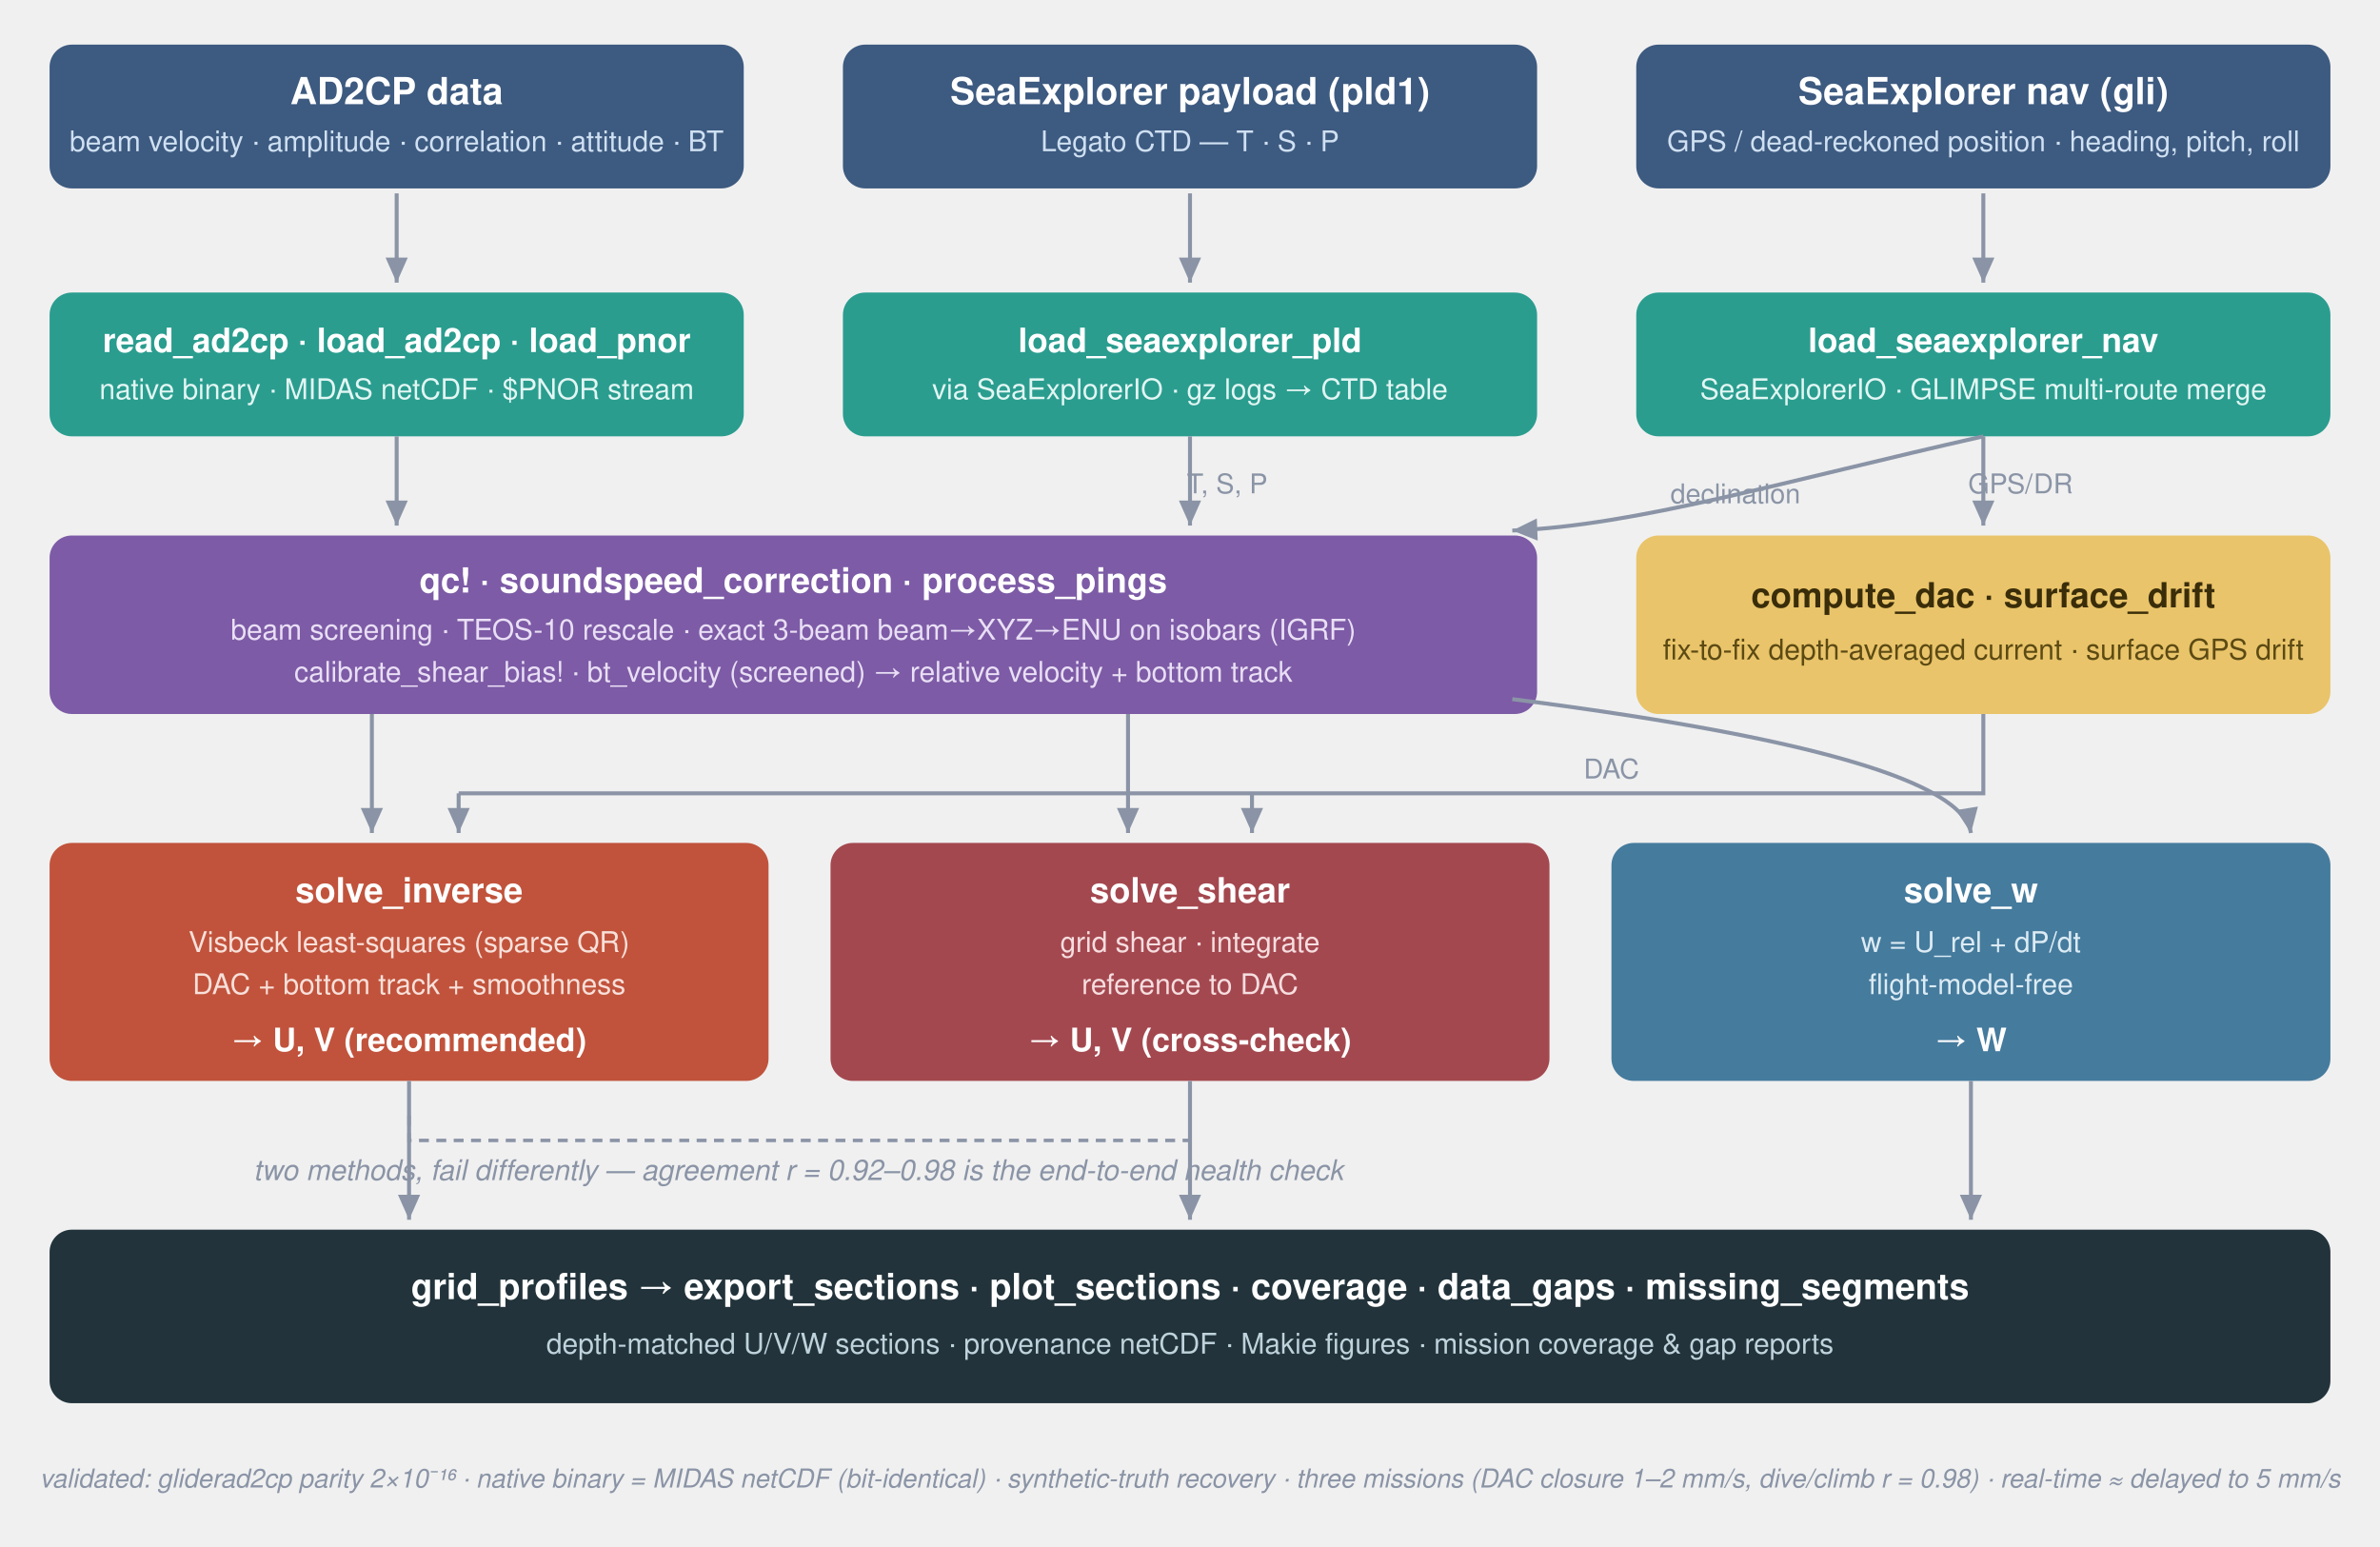
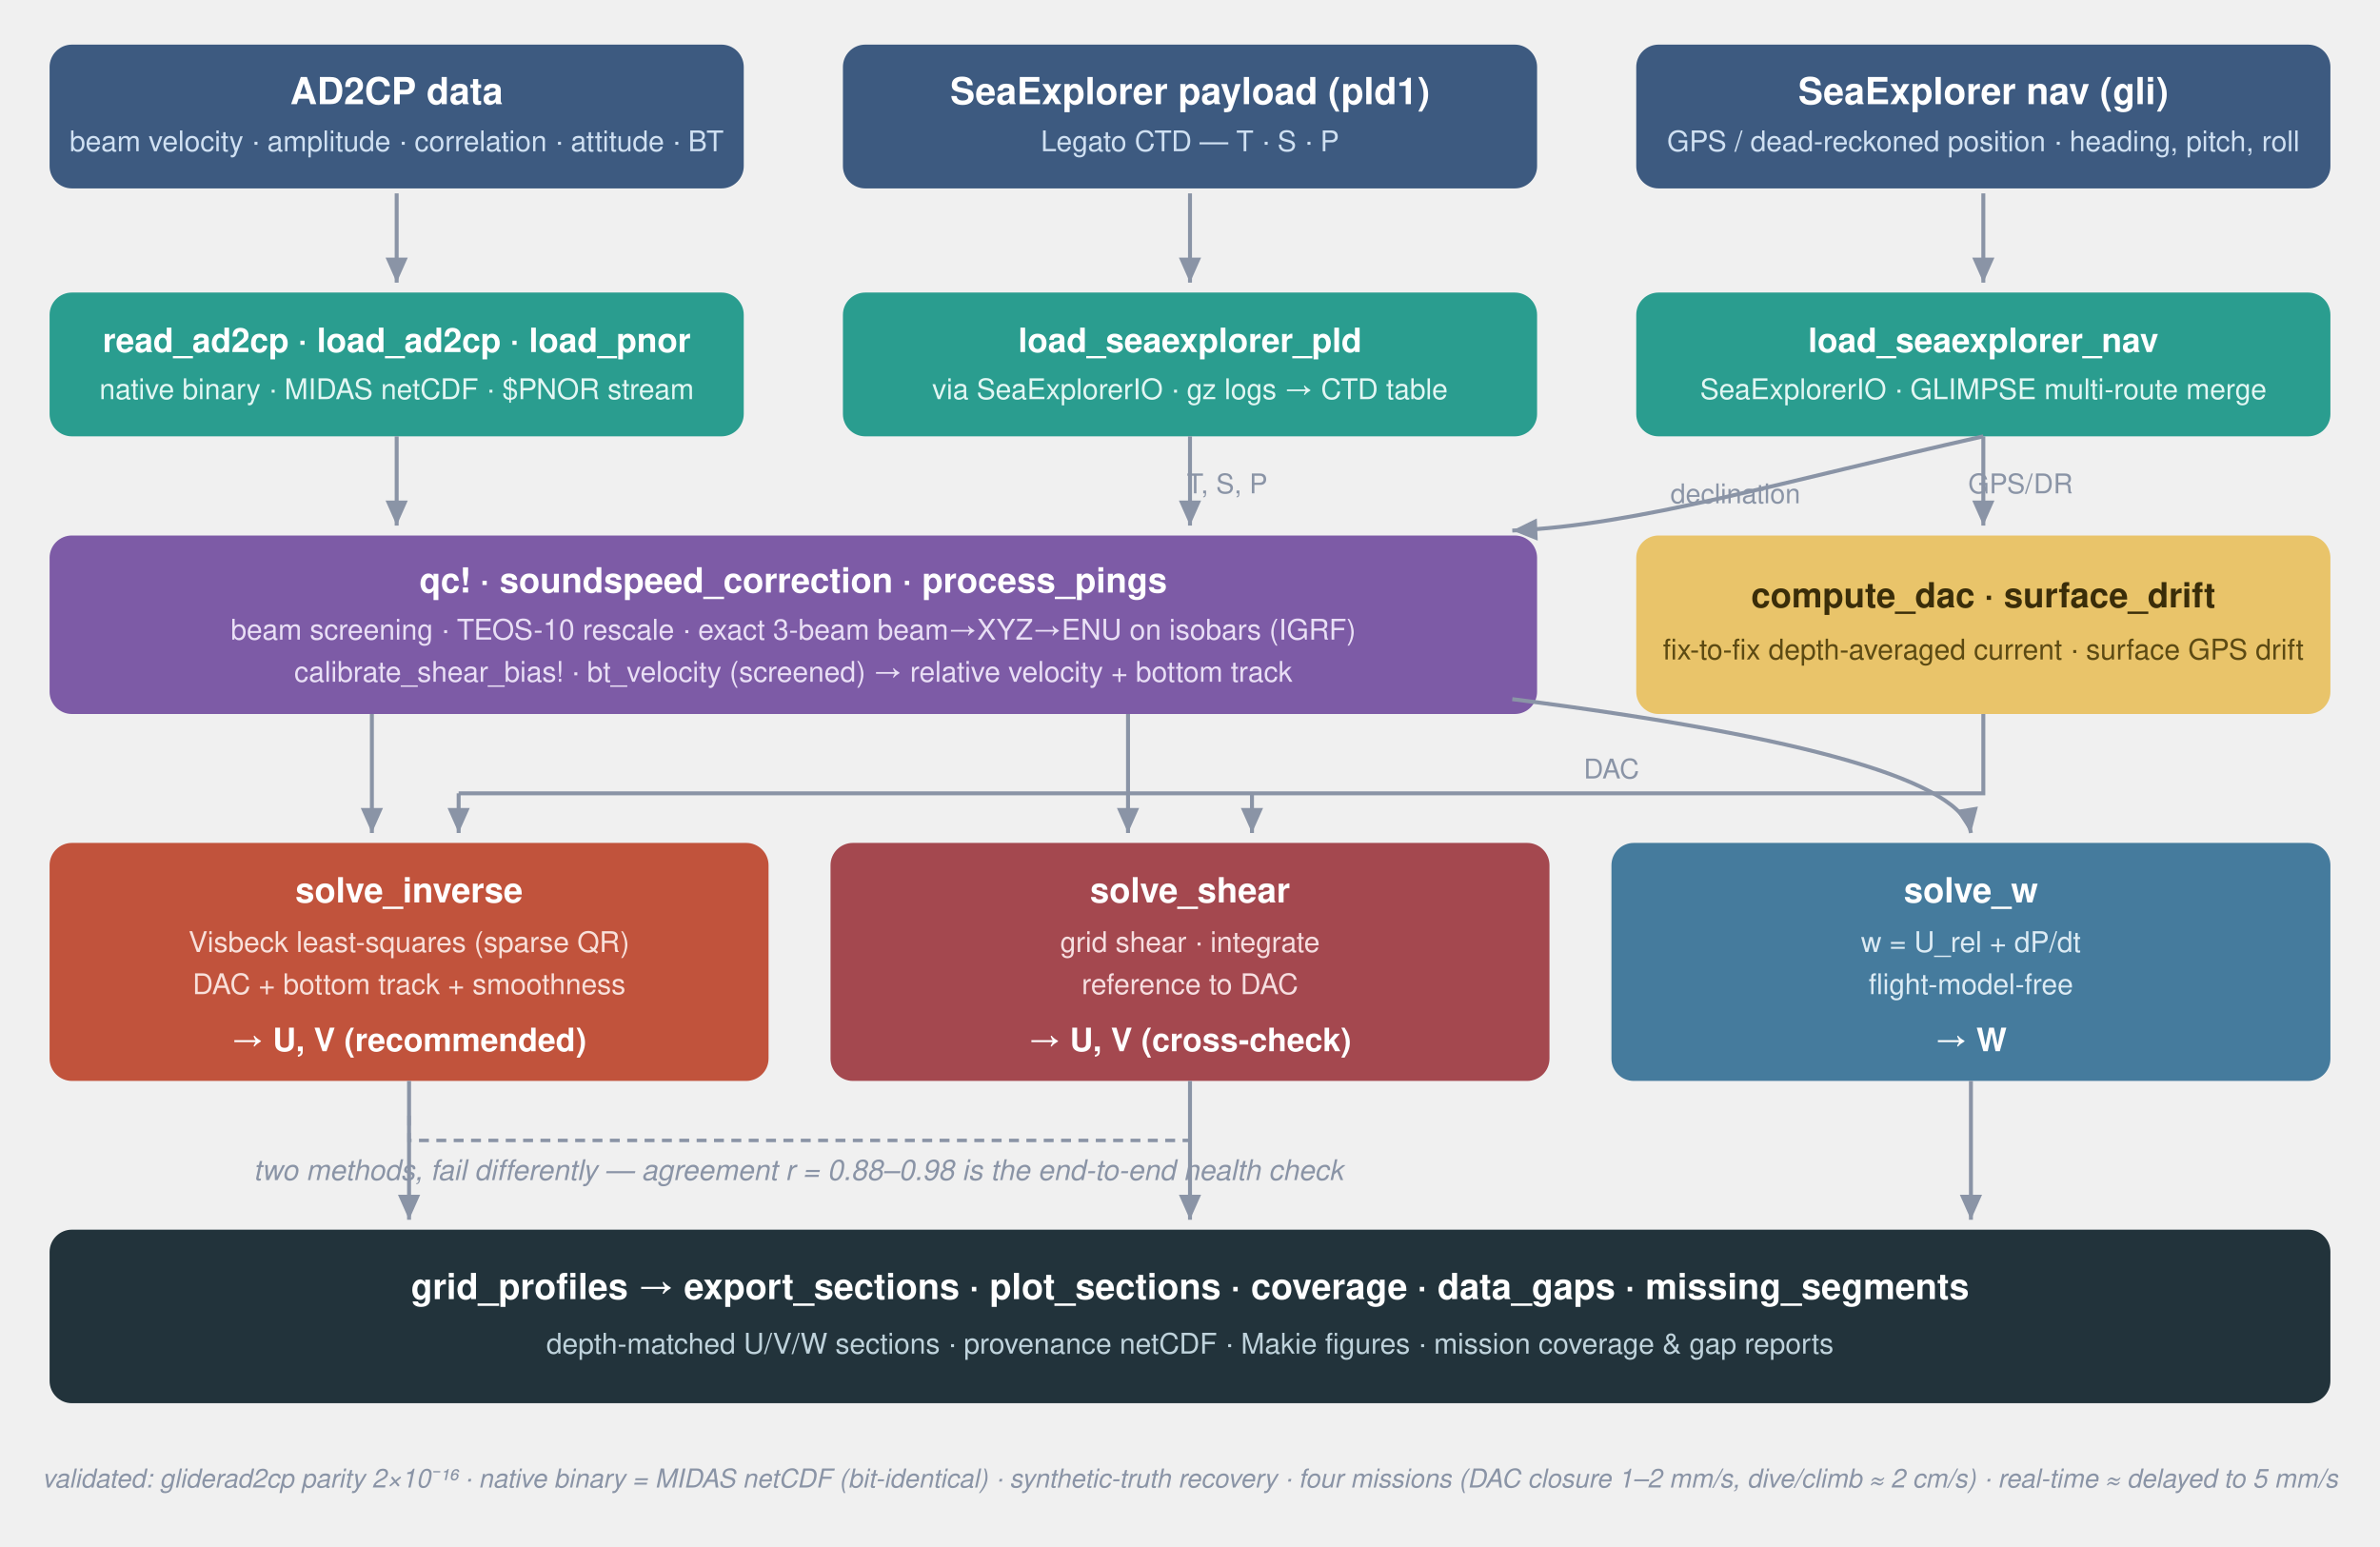
<svg xmlns="http://www.w3.org/2000/svg" viewBox="0 0 960 624" font-family="Helvetica, Arial, sans-serif">
  <defs>
    <marker id="arr" viewBox="0 0 10 10" refX="9" refY="5" markerWidth="7" markerHeight="7" orient="auto-start-reverse">
      <path d="M 0 1 L 9 5 L 0 9 z" fill="#8a94a6" />
    </marker>
  </defs>
  <g>
    <rect x="20" y="18" width="280" height="58" rx="9" fill="#3d5a80" />
    <text x="160" y="42" text-anchor="middle" fill="#fff" font-size="15" font-weight="bold">AD2CP data</text>
    <text x="160" y="61" text-anchor="middle" fill="#cfe0f2" font-size="11.5">beam velocity · amplitude · correlation · attitude · BT</text>
    <rect x="340" y="18" width="280" height="58" rx="9" fill="#3d5a80" />
    <text x="480" y="42" text-anchor="middle" fill="#fff" font-size="15" font-weight="bold">SeaExplorer payload (pld1)</text>
    <text x="480" y="61" text-anchor="middle" fill="#cfe0f2" font-size="11.5">Legato CTD — T · S · P</text>
    <rect x="660" y="18" width="280" height="58" rx="9" fill="#3d5a80" />
    <text x="800" y="42" text-anchor="middle" fill="#fff" font-size="15" font-weight="bold">SeaExplorer nav (gli)</text>
    <text x="800" y="61" text-anchor="middle" fill="#cfe0f2" font-size="11.5">GPS / dead-reckoned position · heading, pitch, roll</text>
  </g>
  <g>
    <rect x="20" y="118" width="280" height="58" rx="9" fill="#2a9d8f" />
    <text x="160" y="142" text-anchor="middle" fill="#fff" font-size="13.5" font-weight="bold">read_ad2cp · load_ad2cp · load_pnor</text>
    <text x="160" y="161" text-anchor="middle" fill="#e2f6f3" font-size="11.5">native binary · MIDAS netCDF · $PNOR stream</text>
    <rect x="340" y="118" width="280" height="58" rx="9" fill="#2a9d8f" />
    <text x="480" y="142" text-anchor="middle" fill="#fff" font-size="13.5" font-weight="bold">load_seaexplorer_pld</text>
    <text x="480" y="161" text-anchor="middle" fill="#e2f6f3" font-size="11.5">via SeaExplorerIO · gz logs → CTD table</text>
    <rect x="660" y="118" width="280" height="58" rx="9" fill="#2a9d8f" />
    <text x="800" y="142" text-anchor="middle" fill="#fff" font-size="13.5" font-weight="bold">load_seaexplorer_nav</text>
    <text x="800" y="161" text-anchor="middle" fill="#e2f6f3" font-size="11.5">SeaExplorerIO · GLIMPSE multi-route merge</text>
  </g>
  <g>
    <rect x="20" y="216" width="600" height="72" rx="9" fill="#7d5ba6" />
    <text x="320" y="239" text-anchor="middle" fill="#fff" font-size="14" font-weight="bold">qc! · soundspeed_correction · process_pings</text>
    <text x="320" y="258" text-anchor="middle" fill="#e9dff5" font-size="11.5">beam screening · TEOS-10 rescale · exact 3-beam beam→XYZ→ENU on isobars (IGRF)</text>
    <text x="320" y="275" text-anchor="middle" fill="#e9dff5" font-size="11.5">calibrate_shear_bias! · bt_velocity (screened)  →  relative velocity + bottom track</text>
    <rect x="660" y="216" width="280" height="72" rx="9" fill="#e9c46a" />
    <text x="800" y="245" text-anchor="middle" fill="#3a2d09" font-size="14" font-weight="bold">compute_dac · surface_drift</text>
    <text x="800" y="266" text-anchor="middle" fill="#5c4a13" font-size="11.5">fix-to-fix depth-averaged current · surface GPS drift</text>
  </g>
  <g>
    <rect x="20" y="340" width="290" height="96" rx="9" fill="#c1533c" />
    <text x="165" y="364" text-anchor="middle" fill="#fff" font-size="14" font-weight="bold">solve_inverse</text>
    <text x="165" y="384" text-anchor="middle" fill="#f8e0da" font-size="11.5">Visbeck least-squares (sparse QR)</text>
    <text x="165" y="401" text-anchor="middle" fill="#f8e0da" font-size="11.5">DAC + bottom track + smoothness</text>
    <text x="165" y="424" text-anchor="middle" fill="#fff" font-size="13" font-weight="bold">→ U, V  (recommended)</text>
    <rect x="335" y="340" width="290" height="96" rx="9" fill="#a4484f" />
    <text x="480" y="364" text-anchor="middle" fill="#fff" font-size="14" font-weight="bold">solve_shear</text>
    <text x="480" y="384" text-anchor="middle" fill="#f6dee0" font-size="11.5">grid shear · integrate</text>
    <text x="480" y="401" text-anchor="middle" fill="#f6dee0" font-size="11.5">reference to DAC</text>
    <text x="480" y="424" text-anchor="middle" fill="#fff" font-size="13" font-weight="bold">→ U, V  (cross-check)</text>
    <rect x="650" y="340" width="290" height="96" rx="9" fill="#457b9d" />
    <text x="795" y="364" text-anchor="middle" fill="#fff" font-size="14" font-weight="bold">solve_w</text>
    <text x="795" y="384" text-anchor="middle" fill="#dcebf4" font-size="11.5">w = U_rel + dP/dt</text>
    <text x="795" y="401" text-anchor="middle" fill="#dcebf4" font-size="11.5">flight-model-free</text>
    <text x="795" y="424" text-anchor="middle" fill="#fff" font-size="13" font-weight="bold">→ W</text>
  </g>
  <path d="M 165 450 L 165 460 L 480 460 L 480 450" fill="none" stroke="#8a94a6" stroke-width="1.4" stroke-dasharray="4 3" />
-   <text x="322" y="476" text-anchor="middle" fill="#8a94a6" font-size="11.5" font-style="italic">two methods, fail differently — agreement r = 0.92–0.98 is the end-to-end health check</text>
+   <text x="322" y="476" text-anchor="middle" fill="#8a94a6" font-size="11.5" font-style="italic">two methods, fail differently — agreement r = 0.88–0.98 is the end-to-end health check</text>
  <g>
    <rect x="20" y="496" width="920" height="70" rx="9" fill="#22333b" />
    <text x="480" y="524" text-anchor="middle" fill="#fff" font-size="14.5" font-weight="bold">grid_profiles → export_sections · plot_sections     ·     coverage · data_gaps · missing_segments</text>
    <text x="480" y="546" text-anchor="middle" fill="#bfd3dc" font-size="11.5">depth-matched U/V/W sections · provenance netCDF · Makie figures · mission coverage &amp; gap reports</text>
  </g>
-   <text x="480" y="600" text-anchor="middle" fill="#8a94a6" font-size="10.5" font-style="italic">validated: gliderad2cp parity 2×10⁻¹⁶ · native binary = MIDAS netCDF (bit-identical) · synthetic-truth recovery · three missions (DAC closure 1–2 mm/s, dive/climb r = 0.98) · real-time ≈ delayed to 5 mm/s</text>
+   <text x="480" y="600" text-anchor="middle" fill="#8a94a6" font-size="10.5" font-style="italic">validated: gliderad2cp parity 2×10⁻¹⁶ · native binary = MIDAS netCDF (bit-identical) · synthetic-truth recovery · four missions (DAC closure 1–2 mm/s, dive/climb ≈ 2 cm/s) · real-time ≈ delayed to 5 mm/s</text>
  <g stroke="#8a94a6" stroke-width="1.6" fill="none">
    <line x1="160" y1="78" x2="160" y2="114" marker-end="url(#arr)" />
    <line x1="480" y1="78" x2="480" y2="114" marker-end="url(#arr)" />
    <line x1="800" y1="78" x2="800" y2="114" marker-end="url(#arr)" />
    <line x1="160" y1="176" x2="160" y2="212" marker-end="url(#arr)" />
    <line x1="480" y1="176" x2="480" y2="212" marker-end="url(#arr)" />
    <line x1="800" y1="176" x2="800" y2="212" marker-end="url(#arr)" />
    <path d="M 800 176 C 720 194, 660 212, 610 214" marker-end="url(#arr)" />
    <line x1="150" y1="288" x2="150" y2="336" marker-end="url(#arr)" />
    <line x1="455" y1="288" x2="455" y2="336" marker-end="url(#arr)" />
    <path d="M 610 282 Q 790 305 795 336" marker-end="url(#arr)" />
    <path d="M 800 288 L 800 320 L 185 320" />
    <line x1="185" y1="320" x2="185" y2="336" marker-end="url(#arr)" />
    <line x1="505" y1="320" x2="505" y2="336" marker-end="url(#arr)" />
    <line x1="165" y1="436" x2="165" y2="492" marker-end="url(#arr)" />
    <line x1="480" y1="436" x2="480" y2="492" marker-end="url(#arr)" />
    <line x1="795" y1="436" x2="795" y2="492" marker-end="url(#arr)" />
  </g>
  <text x="495" y="199" text-anchor="middle" fill="#8a94a6" font-size="11">T, S, P</text>
  <text x="700" y="203" text-anchor="middle" fill="#8a94a6" font-size="11">declination</text>
  <text x="815" y="199" text-anchor="middle" fill="#8a94a6" font-size="11">GPS/DR</text>
  <text x="650" y="314" text-anchor="middle" fill="#8a94a6" font-size="11">DAC</text>
</svg>
